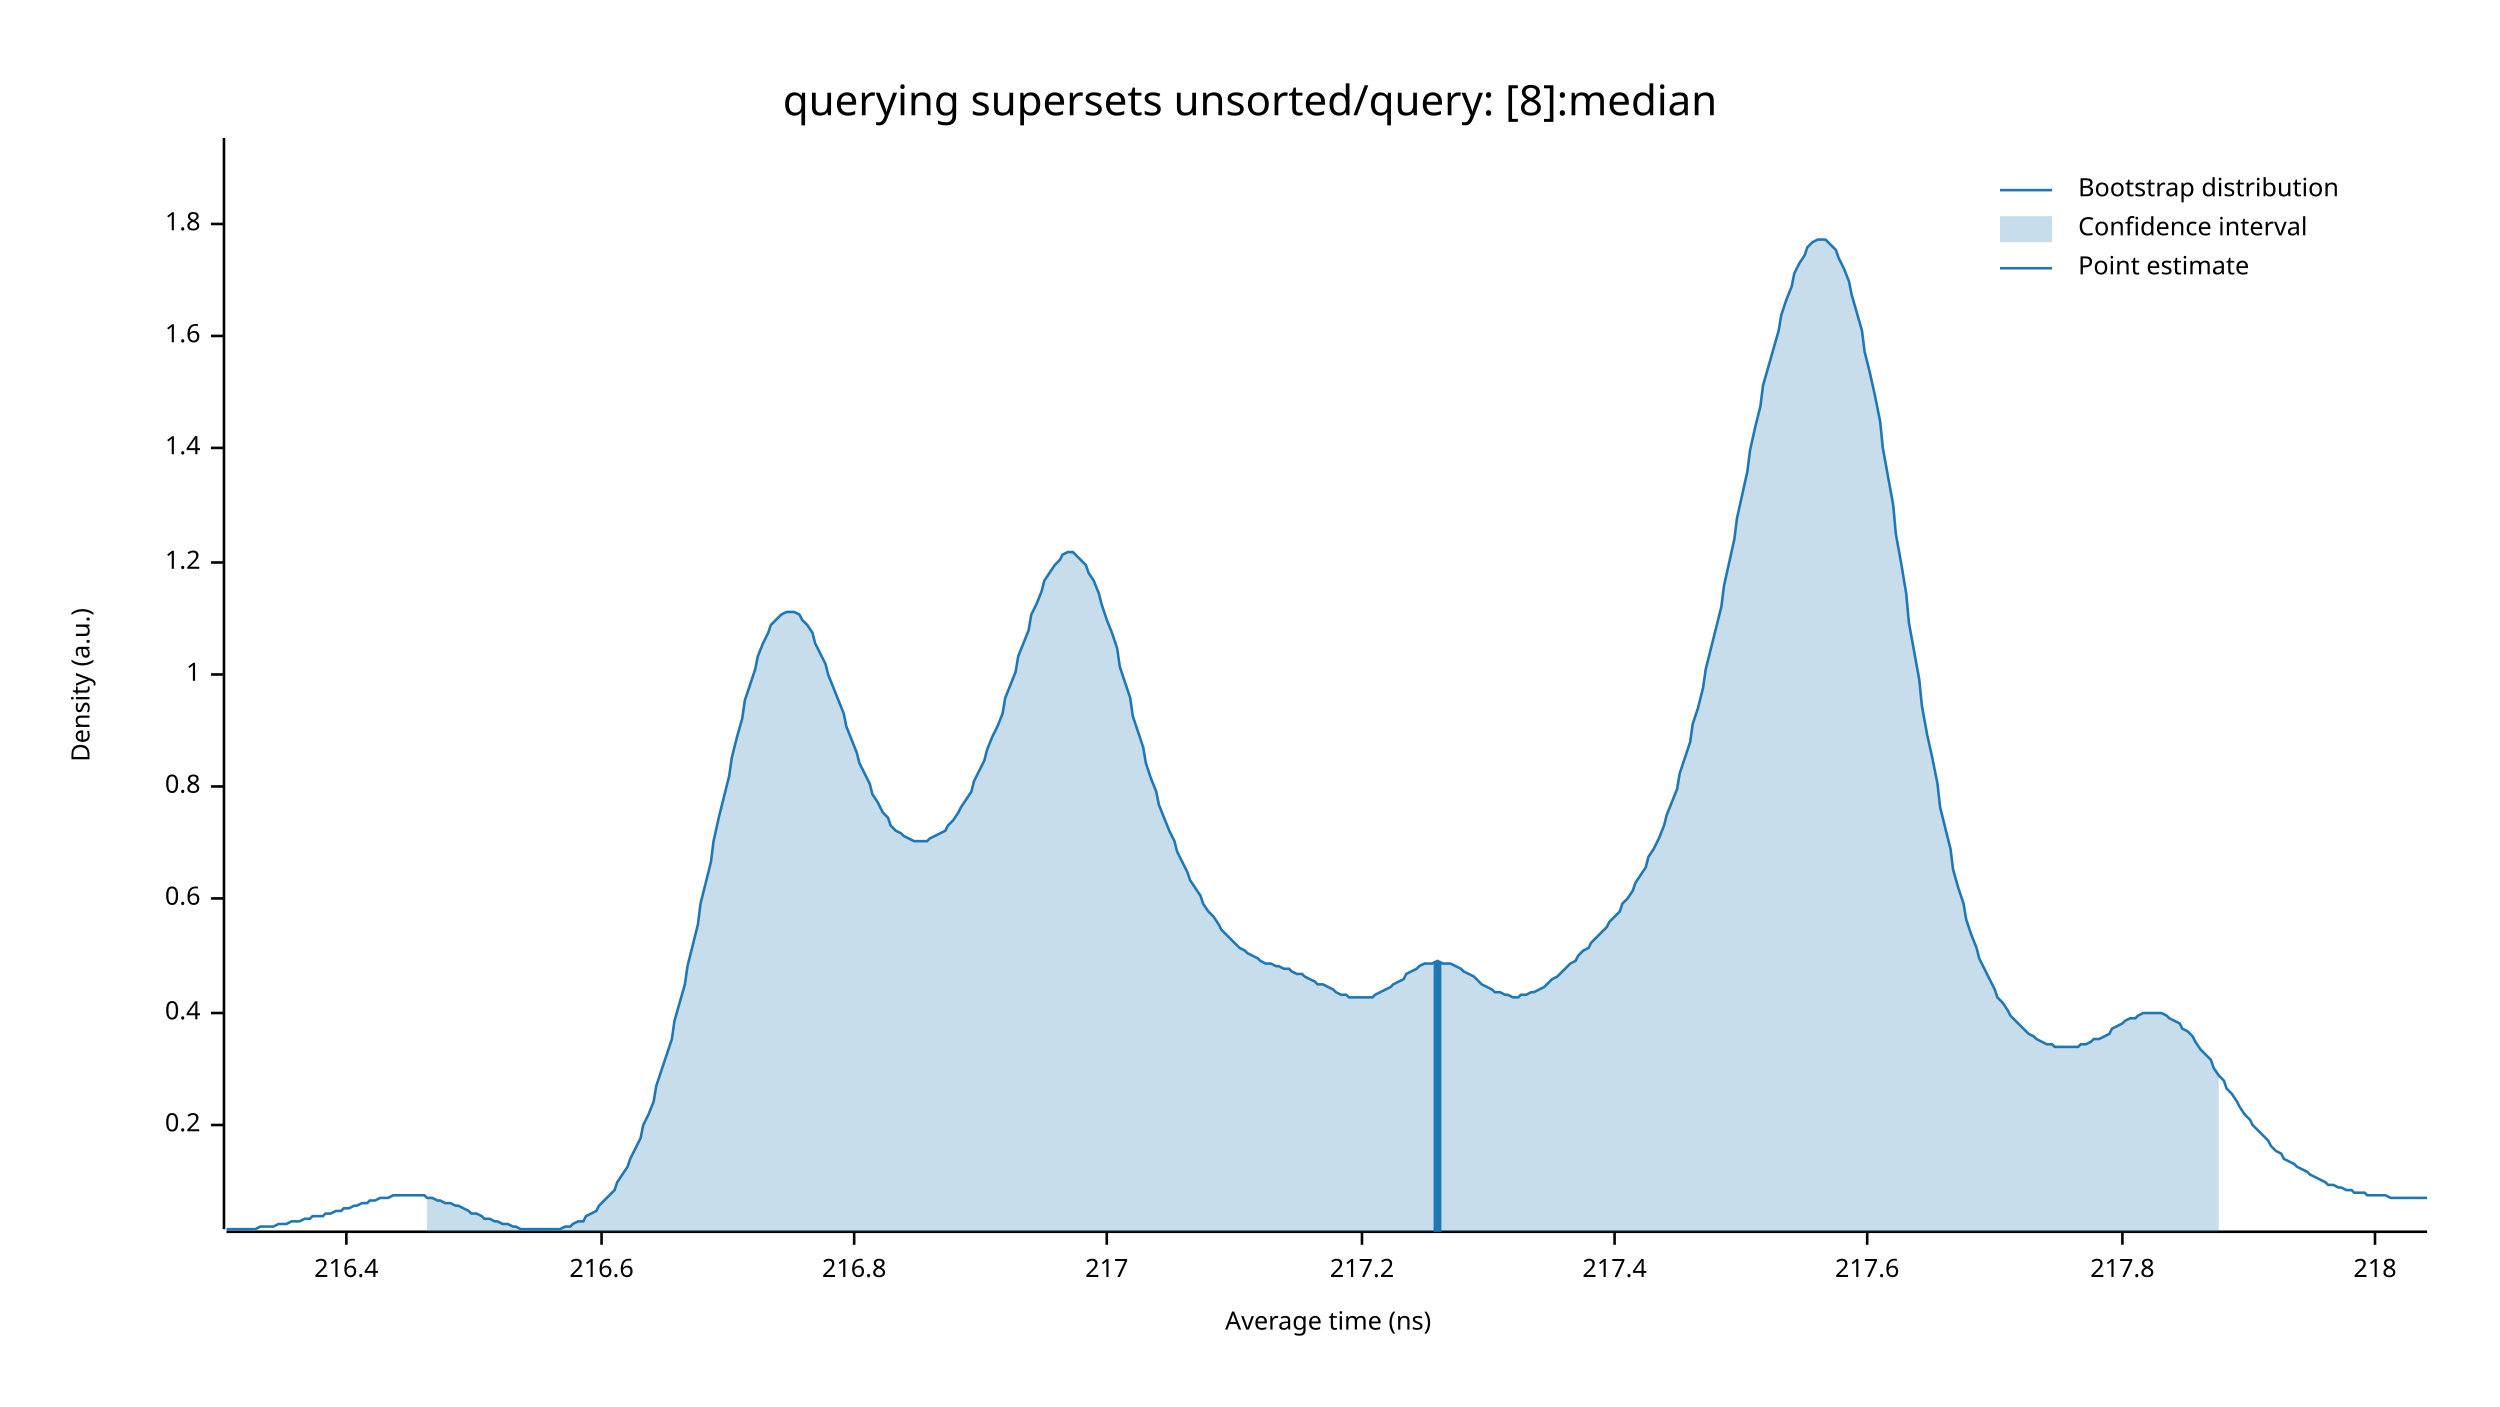
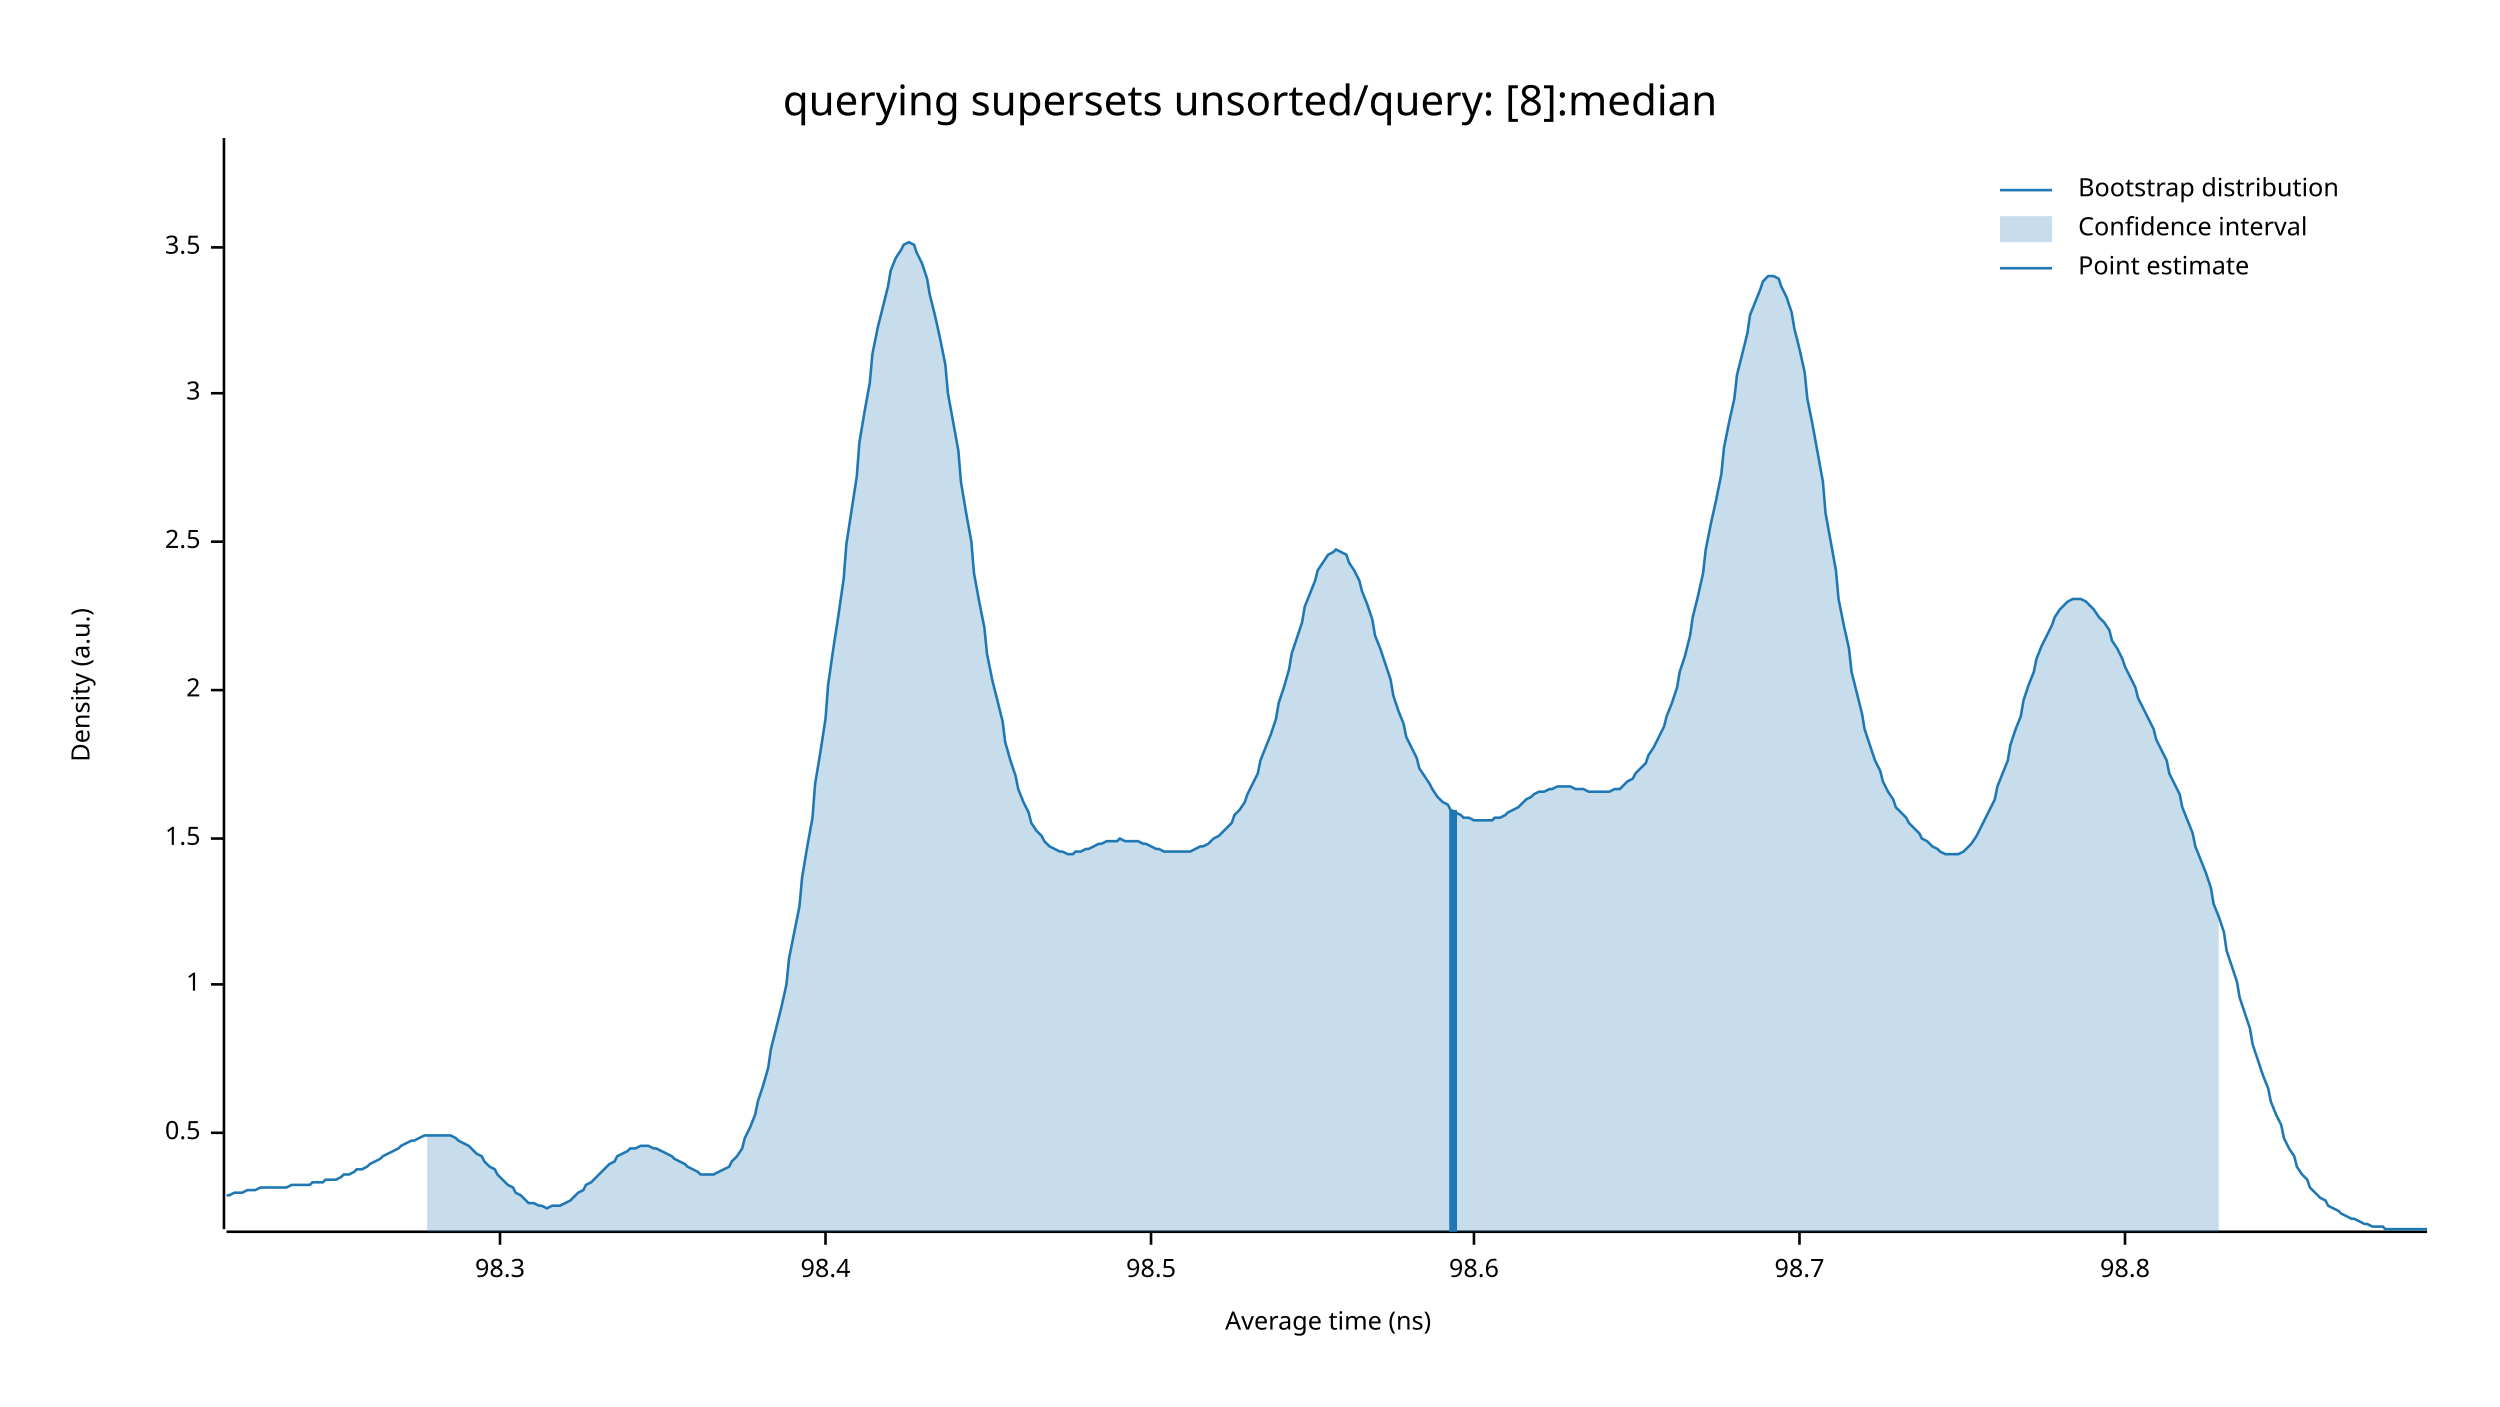
<svg xmlns="http://www.w3.org/2000/svg" width="960" height="540" viewBox="0 0 960 540">
  <text x="480" y="32" dy="0.76em" text-anchor="middle" font-family="sans-serif" font-size="16.129" opacity="1" fill="#000000">
querying supersets unsorted/query: [8]:median
</text>
  <text x="27" y="263" dy="0.76em" text-anchor="middle" font-family="sans-serif" font-size="9.677" opacity="1" fill="#000000" transform="rotate(270, 27, 263)">
Density (a.u.)
</text>
  <text x="510" y="513" dy="-0.5ex" text-anchor="middle" font-family="sans-serif" font-size="9.677" opacity="1" fill="#000000">
Average time (ns)
</text>
  <polyline fill="none" opacity="1" stroke="#000000" stroke-width="1" points="86,53 86,472 " />
-   <text x="77" y="432" dy="0.5ex" text-anchor="end" font-family="sans-serif" font-size="9.677" opacity="1" fill="#000000">
- 0.2
+   <text x="77" y="435" dy="0.5ex" text-anchor="end" font-family="sans-serif" font-size="9.677" opacity="1" fill="#000000">
+ 0.5
</text>
-   <polyline fill="none" opacity="1" stroke="#000000" stroke-width="1" points="81,432 86,432 " />
-   <text x="77" y="389" dy="0.5ex" text-anchor="end" font-family="sans-serif" font-size="9.677" opacity="1" fill="#000000">
- 0.4
- </text>
-   <polyline fill="none" opacity="1" stroke="#000000" stroke-width="1" points="81,389 86,389 " />
-   <text x="77" y="345" dy="0.5ex" text-anchor="end" font-family="sans-serif" font-size="9.677" opacity="1" fill="#000000">
- 0.6
- </text>
-   <polyline fill="none" opacity="1" stroke="#000000" stroke-width="1" points="81,345 86,345 " />
-   <text x="77" y="302" dy="0.5ex" text-anchor="end" font-family="sans-serif" font-size="9.677" opacity="1" fill="#000000">
- 0.8
- </text>
-   <polyline fill="none" opacity="1" stroke="#000000" stroke-width="1" points="81,302 86,302 " />
-   <text x="77" y="259" dy="0.5ex" text-anchor="end" font-family="sans-serif" font-size="9.677" opacity="1" fill="#000000">
+   <polyline fill="none" opacity="1" stroke="#000000" stroke-width="1" points="81,435 86,435 " />
+   <text x="77" y="378" dy="0.5ex" text-anchor="end" font-family="sans-serif" font-size="9.677" opacity="1" fill="#000000">
1
</text>
-   <polyline fill="none" opacity="1" stroke="#000000" stroke-width="1" points="81,259 86,259 " />
-   <text x="77" y="216" dy="0.5ex" text-anchor="end" font-family="sans-serif" font-size="9.677" opacity="1" fill="#000000">
- 1.2
+   <polyline fill="none" opacity="1" stroke="#000000" stroke-width="1" points="81,378 86,378 " />
+   <text x="77" y="322" dy="0.5ex" text-anchor="end" font-family="sans-serif" font-size="9.677" opacity="1" fill="#000000">
+ 1.5
</text>
-   <polyline fill="none" opacity="1" stroke="#000000" stroke-width="1" points="81,216 86,216 " />
-   <text x="77" y="172" dy="0.5ex" text-anchor="end" font-family="sans-serif" font-size="9.677" opacity="1" fill="#000000">
- 1.4
+   <polyline fill="none" opacity="1" stroke="#000000" stroke-width="1" points="81,322 86,322 " />
+   <text x="77" y="265" dy="0.5ex" text-anchor="end" font-family="sans-serif" font-size="9.677" opacity="1" fill="#000000">
+ 2
</text>
-   <polyline fill="none" opacity="1" stroke="#000000" stroke-width="1" points="81,172 86,172 " />
-   <text x="77" y="129" dy="0.5ex" text-anchor="end" font-family="sans-serif" font-size="9.677" opacity="1" fill="#000000">
- 1.6
+   <polyline fill="none" opacity="1" stroke="#000000" stroke-width="1" points="81,265 86,265 " />
+   <text x="77" y="208" dy="0.5ex" text-anchor="end" font-family="sans-serif" font-size="9.677" opacity="1" fill="#000000">
+ 2.5
</text>
-   <polyline fill="none" opacity="1" stroke="#000000" stroke-width="1" points="81,129 86,129 " />
-   <text x="77" y="86" dy="0.5ex" text-anchor="end" font-family="sans-serif" font-size="9.677" opacity="1" fill="#000000">
- 1.8
+   <polyline fill="none" opacity="1" stroke="#000000" stroke-width="1" points="81,208 86,208 " />
+   <text x="77" y="151" dy="0.5ex" text-anchor="end" font-family="sans-serif" font-size="9.677" opacity="1" fill="#000000">
+ 3
</text>
-   <polyline fill="none" opacity="1" stroke="#000000" stroke-width="1" points="81,86 86,86 " />
+   <polyline fill="none" opacity="1" stroke="#000000" stroke-width="1" points="81,151 86,151 " />
+   <text x="77" y="95" dy="0.5ex" text-anchor="end" font-family="sans-serif" font-size="9.677" opacity="1" fill="#000000">
+ 3.5
+ </text>
+   <polyline fill="none" opacity="1" stroke="#000000" stroke-width="1" points="81,95 86,95 " />
  <polyline fill="none" opacity="1" stroke="#000000" stroke-width="1" points="87,473 932,473 " />
-   <text x="133" y="483" dy="0.76em" text-anchor="middle" font-family="sans-serif" font-size="9.677" opacity="1" fill="#000000">
- 216.4
+   <text x="192" y="483" dy="0.76em" text-anchor="middle" font-family="sans-serif" font-size="9.677" opacity="1" fill="#000000">
+ 98.3
</text>
-   <polyline fill="none" opacity="1" stroke="#000000" stroke-width="1" points="133,473 133,478 " />
-   <text x="231" y="483" dy="0.76em" text-anchor="middle" font-family="sans-serif" font-size="9.677" opacity="1" fill="#000000">
- 216.6
+   <polyline fill="none" opacity="1" stroke="#000000" stroke-width="1" points="192,473 192,478 " />
+   <text x="317" y="483" dy="0.76em" text-anchor="middle" font-family="sans-serif" font-size="9.677" opacity="1" fill="#000000">
+ 98.4
</text>
-   <polyline fill="none" opacity="1" stroke="#000000" stroke-width="1" points="231,473 231,478 " />
-   <text x="328" y="483" dy="0.76em" text-anchor="middle" font-family="sans-serif" font-size="9.677" opacity="1" fill="#000000">
- 216.8
+   <polyline fill="none" opacity="1" stroke="#000000" stroke-width="1" points="317,473 317,478 " />
+   <text x="442" y="483" dy="0.76em" text-anchor="middle" font-family="sans-serif" font-size="9.677" opacity="1" fill="#000000">
+ 98.5
</text>
-   <polyline fill="none" opacity="1" stroke="#000000" stroke-width="1" points="328,473 328,478 " />
-   <text x="425" y="483" dy="0.76em" text-anchor="middle" font-family="sans-serif" font-size="9.677" opacity="1" fill="#000000">
- 217
+   <polyline fill="none" opacity="1" stroke="#000000" stroke-width="1" points="442,473 442,478 " />
+   <text x="566" y="483" dy="0.76em" text-anchor="middle" font-family="sans-serif" font-size="9.677" opacity="1" fill="#000000">
+ 98.6
</text>
-   <polyline fill="none" opacity="1" stroke="#000000" stroke-width="1" points="425,473 425,478 " />
-   <text x="523" y="483" dy="0.76em" text-anchor="middle" font-family="sans-serif" font-size="9.677" opacity="1" fill="#000000">
- 217.2
+   <polyline fill="none" opacity="1" stroke="#000000" stroke-width="1" points="566,473 566,478 " />
+   <text x="691" y="483" dy="0.76em" text-anchor="middle" font-family="sans-serif" font-size="9.677" opacity="1" fill="#000000">
+ 98.7
</text>
-   <polyline fill="none" opacity="1" stroke="#000000" stroke-width="1" points="523,473 523,478 " />
-   <text x="620" y="483" dy="0.76em" text-anchor="middle" font-family="sans-serif" font-size="9.677" opacity="1" fill="#000000">
- 217.4
+   <polyline fill="none" opacity="1" stroke="#000000" stroke-width="1" points="691,473 691,478 " />
+   <text x="816" y="483" dy="0.76em" text-anchor="middle" font-family="sans-serif" font-size="9.677" opacity="1" fill="#000000">
+ 98.8
</text>
-   <polyline fill="none" opacity="1" stroke="#000000" stroke-width="1" points="620,473 620,478 " />
-   <text x="717" y="483" dy="0.76em" text-anchor="middle" font-family="sans-serif" font-size="9.677" opacity="1" fill="#000000">
- 217.6
- </text>
-   <polyline fill="none" opacity="1" stroke="#000000" stroke-width="1" points="717,473 717,478 " />
-   <text x="815" y="483" dy="0.76em" text-anchor="middle" font-family="sans-serif" font-size="9.677" opacity="1" fill="#000000">
- 217.8
- </text>
-   <polyline fill="none" opacity="1" stroke="#000000" stroke-width="1" points="815,473 815,478 " />
-   <text x="912" y="483" dy="0.76em" text-anchor="middle" font-family="sans-serif" font-size="9.677" opacity="1" fill="#000000">
- 218
- </text>
-   <polyline fill="none" opacity="1" stroke="#000000" stroke-width="1" points="912,473 912,478 " />
-   <polyline fill="none" opacity="1" stroke="#1F78B4" stroke-width="1" points="87,472 88,472 90,472 92,472 93,472 95,472 97,472 98,472 100,471 102,471 103,471 105,471 107,470 109,470 110,470 112,469 114,469 115,469 117,468 119,468 120,467 122,467 124,467 125,466 127,466 129,465 131,465 132,464 134,464 136,463 137,463 139,462 141,462 142,461 144,461 146,460 147,460 149,460 151,459 153,459 154,459 156,459 158,459 159,459 161,459 163,459 164,460 166,460 168,461 169,461 171,462 173,462 175,463 176,463 178,464 180,465 181,466 183,466 185,467 186,468 188,468 190,469 191,469 193,470 195,470 197,471 198,471 200,472 202,472 203,472 205,472 207,472 208,472 210,472 212,472 214,472 215,472 217,471 219,471 220,470 222,469 224,469 225,467 227,466 229,465 230,463 232,461 234,459 236,457 237,454 239,451 241,448 242,445 244,441 246,437 247,432 249,428 251,423 252,417 254,411 256,405 258,399 259,392 261,385 263,378 264,371 266,363 268,355 269,347 271,339 273,331 274,323 276,314 278,306 280,298 281,291 283,283 285,276 286,269 288,263 290,257 291,252 293,247 295,243 296,240 298,238 300,236 302,235 303,235 305,235 307,236 308,238 310,240 312,243 313,247 315,251 317,255 318,259 320,264 322,269 324,274 325,279 327,284 329,289 330,293 332,297 334,301 335,305 337,308 339,312 341,314 342,317 344,319 346,320 347,321 349,322 351,323 352,323 354,323 356,323 357,322 359,321 361,320 363,319 364,317 366,315 368,312 369,310 371,307 373,304 374,300 376,296 378,292 379,288 381,283 383,279 385,274 386,268 388,263 390,258 391,252 393,247 395,242 396,236 398,232 400,227 401,223 403,220 405,217 407,215 408,213 410,212 412,212 413,213 415,215 417,217 418,220 420,223 422,228 423,232 425,238 427,243 429,249 430,256 432,262 434,268 435,275 437,281 439,287 440,293 442,299 444,304 445,309 447,314 449,319 451,323 452,327 454,331 456,335 457,338 459,341 461,344 462,347 464,350 466,352 468,355 469,357 471,359 473,361 474,362 476,364 478,365 479,366 481,367 483,368 484,369 486,370 488,370 490,371 491,371 493,372 495,372 496,373 498,374 500,374 501,375 503,376 505,377 506,378 508,378 510,379 512,380 513,381 515,382 517,382 518,383 520,383 522,383 523,383 525,383 527,383 528,382 530,381 532,380 534,379 535,378 537,377 539,376 540,374 542,373 544,372 545,371 547,370 549,370 550,370 552,369 554,370 556,370 557,370 559,371 561,372 562,373 564,374 566,375 567,376 569,378 571,379 573,380 574,381 576,381 578,382 579,382 581,383 583,383 584,382 586,382 588,381 589,381 591,380 593,379 595,377 596,376 598,375 600,373 601,372 603,370 605,369 606,367 608,365 610,364 611,362 613,360 615,358 617,356 618,354 620,352 622,350 623,347 625,345 627,342 628,339 630,336 632,333 633,329 635,326 637,322 639,317 640,313 642,308 644,303 645,297 647,291 649,285 650,278 652,272 654,264 655,257 657,249 659,241 661,233 662,225 664,216 666,207 667,199 669,190 671,181 672,173 674,164 676,156 677,148 679,141 681,134 683,127 684,121 686,115 688,110 689,105 691,101 693,98 694,95 696,93 698,92 700,92 701,92 703,94 705,96 706,99 708,103 710,108 711,113 713,120 715,127 716,135 718,143 720,152 722,162 723,172 725,183 727,194 728,205 730,216 732,228 733,239 735,250 737,261 738,271 740,282 742,291 744,301 745,310 747,318 749,326 750,334 752,341 754,347 755,353 757,359 759,364 760,368 762,372 764,376 766,380 767,383 769,385 771,388 772,390 774,392 776,394 777,395 779,397 781,398 782,399 784,400 786,401 788,401 789,402 791,402 793,402 794,402 796,402 798,402 799,401 801,401 803,400 804,399 806,399 808,398 810,397 811,395 813,394 815,393 816,392 818,391 820,391 821,390 823,389 825,389 827,389 828,389 830,389 832,390 833,391 835,392 837,393 838,395 840,396 842,398 843,400 845,403 847,405 849,407 850,410 852,413 854,415 855,418 857,420 859,423 860,425 862,428 864,430 865,432 867,434 869,436 871,438 872,440 874,442 876,443 877,445 879,446 881,447 882,448 884,449 886,450 887,451 889,452 891,453 893,454 894,455 896,455 898,456 899,456 901,457 903,457 904,458 906,458 908,458 909,459 911,459 913,459 915,459 916,459 918,460 920,460 921,460 923,460 925,460 926,460 928,460 930,460 932,460 " />
-   <polygon opacity="0.25" fill="#1F78B4" points="164,460 166,460 168,461 169,461 171,462 173,462 175,463 176,463 178,464 180,465 181,466 183,466 185,467 186,468 188,468 190,469 191,469 193,470 195,470 197,471 198,471 200,472 202,472 203,472 205,472 207,472 208,472 210,472 212,472 214,472 215,472 217,471 219,471 220,470 222,469 224,469 225,467 227,466 229,465 230,463 232,461 234,459 236,457 237,454 239,451 241,448 242,445 244,441 246,437 247,432 249,428 251,423 252,417 254,411 256,405 258,399 259,392 261,385 263,378 264,371 266,363 268,355 269,347 271,339 273,331 274,323 276,314 278,306 280,298 281,291 283,283 285,276 286,269 288,263 290,257 291,252 293,247 295,243 296,240 298,238 300,236 302,235 303,235 305,235 307,236 308,238 310,240 312,243 313,247 315,251 317,255 318,259 320,264 322,269 324,274 325,279 327,284 329,289 330,293 332,297 334,301 335,305 337,308 339,312 341,314 342,317 344,319 346,320 347,321 349,322 351,323 352,323 354,323 356,323 357,322 359,321 361,320 363,319 364,317 366,315 368,312 369,310 371,307 373,304 374,300 376,296 378,292 379,288 381,283 383,279 385,274 386,268 388,263 390,258 391,252 393,247 395,242 396,236 398,232 400,227 401,223 403,220 405,217 407,215 408,213 410,212 412,212 413,213 415,215 417,217 418,220 420,223 422,228 423,232 425,238 427,243 429,249 430,256 432,262 434,268 435,275 437,281 439,287 440,293 442,299 444,304 445,309 447,314 449,319 451,323 452,327 454,331 456,335 457,338 459,341 461,344 462,347 464,350 466,352 468,355 469,357 471,359 473,361 474,362 476,364 478,365 479,366 481,367 483,368 484,369 486,370 488,370 490,371 491,371 493,372 495,372 496,373 498,374 500,374 501,375 503,376 505,377 506,378 508,378 510,379 512,380 513,381 515,382 517,382 518,383 520,383 522,383 523,383 525,383 527,383 528,382 530,381 532,380 534,379 535,378 537,377 539,376 540,374 542,373 544,372 545,371 547,370 549,370 550,370 552,369 554,370 556,370 557,370 559,371 561,372 562,373 564,374 566,375 567,376 569,378 571,379 573,380 574,381 576,381 578,382 579,382 581,383 583,383 584,382 586,382 588,381 589,381 591,380 593,379 595,377 596,376 598,375 600,373 601,372 603,370 605,369 606,367 608,365 610,364 611,362 613,360 615,358 617,356 618,354 620,352 622,350 623,347 625,345 627,342 628,339 630,336 632,333 633,329 635,326 637,322 639,317 640,313 642,308 644,303 645,297 647,291 649,285 650,278 652,272 654,264 655,257 657,249 659,241 661,233 662,225 664,216 666,207 667,199 669,190 671,181 672,173 674,164 676,156 677,148 679,141 681,134 683,127 684,121 686,115 688,110 689,105 691,101 693,98 694,95 696,93 698,92 700,92 701,92 703,94 705,96 706,99 708,103 710,108 711,113 713,120 715,127 716,135 718,143 720,152 722,162 723,172 725,183 727,194 728,205 730,216 732,228 733,239 735,250 737,261 738,271 740,282 742,291 744,301 745,310 747,318 749,326 750,334 752,341 754,347 755,353 757,359 759,364 760,368 762,372 764,376 766,380 767,383 769,385 771,388 772,390 774,392 776,394 777,395 779,397 781,398 782,399 784,400 786,401 788,401 789,402 791,402 793,402 794,402 796,402 798,402 799,401 801,401 803,400 804,399 806,399 808,398 810,397 811,395 813,394 815,393 816,392 818,391 820,391 821,390 823,389 825,389 827,389 828,389 830,389 832,390 833,391 835,392 837,393 838,395 840,396 842,398 843,400 845,403 847,405 849,407 850,410 852,413 852,473 164,473 " />
-   <polyline fill="none" opacity="1" stroke="#1F78B4" stroke-width="3" points="552,473 552,369 " />
+   <polyline fill="none" opacity="1" stroke="#000000" stroke-width="1" points="816,473 816,478 " />
+   <polyline fill="none" opacity="1" stroke="#1F78B4" stroke-width="1" points="87,459 88,459 90,458 92,458 93,458 95,457 97,457 98,457 100,456 102,456 103,456 105,456 107,456 109,456 110,456 112,455 114,455 115,455 117,455 119,455 120,454 122,454 124,454 125,453 127,453 129,453 131,452 132,451 134,451 136,450 137,449 139,449 141,448 142,447 144,446 146,445 147,444 149,443 151,442 153,441 154,440 156,439 158,438 159,438 161,437 163,436 164,436 166,436 168,436 169,436 171,436 173,436 175,437 176,438 178,439 180,440 181,441 183,443 185,444 186,446 188,448 190,449 191,451 193,453 195,455 197,456 198,458 200,459 202,461 203,462 205,462 207,463 208,463 210,464 212,463 214,463 215,463 217,462 219,461 220,460 222,458 224,457 225,455 227,454 229,452 230,451 232,449 234,447 236,446 237,444 239,443 241,442 242,441 244,441 246,440 247,440 249,440 251,441 252,441 254,442 256,443 258,444 259,445 261,446 263,447 264,448 266,449 268,450 269,451 271,451 273,451 274,451 276,450 278,449 280,448 281,446 283,444 285,441 286,437 288,433 290,428 291,423 293,417 295,410 296,403 298,395 300,387 302,378 303,368 305,358 307,348 308,337 310,325 312,314 313,301 315,289 317,276 318,263 320,249 322,236 324,222 325,209 327,196 329,183 330,170 332,158 334,147 335,136 337,126 339,118 341,110 342,104 344,99 346,96 347,94 349,93 351,94 352,97 354,101 356,107 357,113 359,121 361,130 363,140 364,151 366,162 368,173 369,185 371,197 373,208 374,220 376,231 378,241 379,251 381,261 383,269 385,277 386,285 388,292 390,298 391,303 393,308 395,312 396,316 398,319 400,321 401,323 403,325 405,326 407,327 408,327 410,328 412,328 413,327 415,327 417,326 418,326 420,325 422,324 423,324 425,323 427,323 429,323 430,322 432,323 434,323 435,323 437,323 439,324 440,324 442,325 444,326 445,326 447,327 449,327 451,327 452,327 454,327 456,327 457,327 459,326 461,325 462,325 464,324 466,322 468,321 469,320 471,318 473,316 474,313 476,311 478,308 479,305 481,301 483,297 484,292 486,287 488,282 490,276 491,270 493,264 495,257 496,251 498,245 500,239 501,233 503,228 505,223 506,219 508,216 510,213 512,212 513,211 515,212 517,213 518,216 520,219 522,223 523,227 525,232 527,238 528,244 530,249 532,255 534,261 535,267 537,273 539,278 540,283 542,287 544,291 545,295 547,298 549,301 550,303 552,306 554,308 556,309 557,311 559,312 561,313 562,314 564,314 566,315 567,315 569,315 571,315 573,315 574,314 576,314 578,313 579,312 581,311 583,310 584,309 586,307 588,306 589,305 591,304 593,304 595,303 596,303 598,302 600,302 601,302 603,302 605,303 606,303 608,303 610,304 611,304 613,304 615,304 617,304 618,304 620,303 622,303 623,302 625,300 627,299 628,297 630,295 632,293 633,290 635,287 637,283 639,279 640,275 642,270 644,264 645,258 647,252 649,244 650,237 652,229 654,220 655,211 657,201 659,192 661,182 662,172 664,162 666,153 667,144 669,136 671,128 672,121 674,116 676,111 677,108 679,106 681,106 683,107 684,110 686,114 688,120 689,126 691,134 693,143 694,153 696,163 698,174 700,185 701,197 703,208 705,219 706,230 708,240 710,249 711,258 713,266 715,274 716,280 718,286 720,292 722,296 723,300 725,304 727,307 728,310 730,312 732,314 733,316 735,318 737,320 738,322 740,323 742,325 744,326 745,327 747,328 749,328 750,328 752,328 754,327 755,326 757,324 759,321 760,319 762,315 764,311 766,307 767,302 769,297 771,292 772,286 774,280 776,275 777,269 779,263 781,258 782,253 784,248 786,244 788,240 789,237 791,234 793,232 794,231 796,230 798,230 799,230 801,231 803,233 804,234 806,237 808,239 810,242 811,246 813,249 815,253 816,256 818,260 820,264 821,268 823,272 825,276 827,280 828,284 830,288 832,292 833,297 835,301 837,305 838,310 840,315 842,320 843,325 845,330 847,335 849,341 850,347 852,352 854,358 855,365 857,371 859,377 860,383 862,389 864,395 865,401 867,407 869,413 871,418 872,423 874,428 876,432 877,437 879,441 881,444 882,448 884,451 886,453 887,456 889,458 891,460 893,461 894,463 896,464 898,465 899,466 901,467 903,468 904,468 906,469 908,470 909,470 911,471 913,471 915,471 916,472 918,472 920,472 921,472 923,472 925,472 926,472 928,472 930,472 932,472 " />
+   <polygon opacity="0.25" fill="#1F78B4" points="164,436 166,436 168,436 169,436 171,436 173,436 175,437 176,438 178,439 180,440 181,441 183,443 185,444 186,446 188,448 190,449 191,451 193,453 195,455 197,456 198,458 200,459 202,461 203,462 205,462 207,463 208,463 210,464 212,463 214,463 215,463 217,462 219,461 220,460 222,458 224,457 225,455 227,454 229,452 230,451 232,449 234,447 236,446 237,444 239,443 241,442 242,441 244,441 246,440 247,440 249,440 251,441 252,441 254,442 256,443 258,444 259,445 261,446 263,447 264,448 266,449 268,450 269,451 271,451 273,451 274,451 276,450 278,449 280,448 281,446 283,444 285,441 286,437 288,433 290,428 291,423 293,417 295,410 296,403 298,395 300,387 302,378 303,368 305,358 307,348 308,337 310,325 312,314 313,301 315,289 317,276 318,263 320,249 322,236 324,222 325,209 327,196 329,183 330,170 332,158 334,147 335,136 337,126 339,118 341,110 342,104 344,99 346,96 347,94 349,93 351,94 352,97 354,101 356,107 357,113 359,121 361,130 363,140 364,151 366,162 368,173 369,185 371,197 373,208 374,220 376,231 378,241 379,251 381,261 383,269 385,277 386,285 388,292 390,298 391,303 393,308 395,312 396,316 398,319 400,321 401,323 403,325 405,326 407,327 408,327 410,328 412,328 413,327 415,327 417,326 418,326 420,325 422,324 423,324 425,323 427,323 429,323 430,322 432,323 434,323 435,323 437,323 439,324 440,324 442,325 444,326 445,326 447,327 449,327 451,327 452,327 454,327 456,327 457,327 459,326 461,325 462,325 464,324 466,322 468,321 469,320 471,318 473,316 474,313 476,311 478,308 479,305 481,301 483,297 484,292 486,287 488,282 490,276 491,270 493,264 495,257 496,251 498,245 500,239 501,233 503,228 505,223 506,219 508,216 510,213 512,212 513,211 515,212 517,213 518,216 520,219 522,223 523,227 525,232 527,238 528,244 530,249 532,255 534,261 535,267 537,273 539,278 540,283 542,287 544,291 545,295 547,298 549,301 550,303 552,306 554,308 556,309 557,311 559,312 561,313 562,314 564,314 566,315 567,315 569,315 571,315 573,315 574,314 576,314 578,313 579,312 581,311 583,310 584,309 586,307 588,306 589,305 591,304 593,304 595,303 596,303 598,302 600,302 601,302 603,302 605,303 606,303 608,303 610,304 611,304 613,304 615,304 617,304 618,304 620,303 622,303 623,302 625,300 627,299 628,297 630,295 632,293 633,290 635,287 637,283 639,279 640,275 642,270 644,264 645,258 647,252 649,244 650,237 652,229 654,220 655,211 657,201 659,192 661,182 662,172 664,162 666,153 667,144 669,136 671,128 672,121 674,116 676,111 677,108 679,106 681,106 683,107 684,110 686,114 688,120 689,126 691,134 693,143 694,153 696,163 698,174 700,185 701,197 703,208 705,219 706,230 708,240 710,249 711,258 713,266 715,274 716,280 718,286 720,292 722,296 723,300 725,304 727,307 728,310 730,312 732,314 733,316 735,318 737,320 738,322 740,323 742,325 744,326 745,327 747,328 749,328 750,328 752,328 754,327 755,326 757,324 759,321 760,319 762,315 764,311 766,307 767,302 769,297 771,292 772,286 774,280 776,275 777,269 779,263 781,258 782,253 784,248 786,244 788,240 789,237 791,234 793,232 794,231 796,230 798,230 799,230 801,231 803,233 804,234 806,237 808,239 810,242 811,246 813,249 815,253 816,256 818,260 820,264 821,268 823,272 825,276 827,280 828,284 830,288 832,292 833,297 835,301 837,305 838,310 840,315 842,320 843,325 845,330 847,335 849,341 850,347 852,352 852,473 164,473 " />
+   <polyline fill="none" opacity="1" stroke="#1F78B4" stroke-width="3" points="558,473 558,311 " />
  <text x="798" y="68" dy="0.76em" text-anchor="start" font-family="sans-serif" font-size="9.677" opacity="1" fill="#000000">
Bootstrap distribution
</text>
  <text x="798" y="83" dy="0.76em" text-anchor="start" font-family="sans-serif" font-size="9.677" opacity="1" fill="#000000">
Confidence interval
</text>
  <text x="798" y="98" dy="0.76em" text-anchor="start" font-family="sans-serif" font-size="9.677" opacity="1" fill="#000000">
Point estimate
</text>
  <polyline fill="none" opacity="1" stroke="#1F78B4" stroke-width="1" points="768,73 788,73 " />
  <rect x="768" y="83" width="20" height="10" opacity="0.25" fill="#1F78B4" stroke="none" />
  <polyline fill="none" opacity="1" stroke="#1F78B4" stroke-width="1" points="768,103 788,103 " />
</svg>
